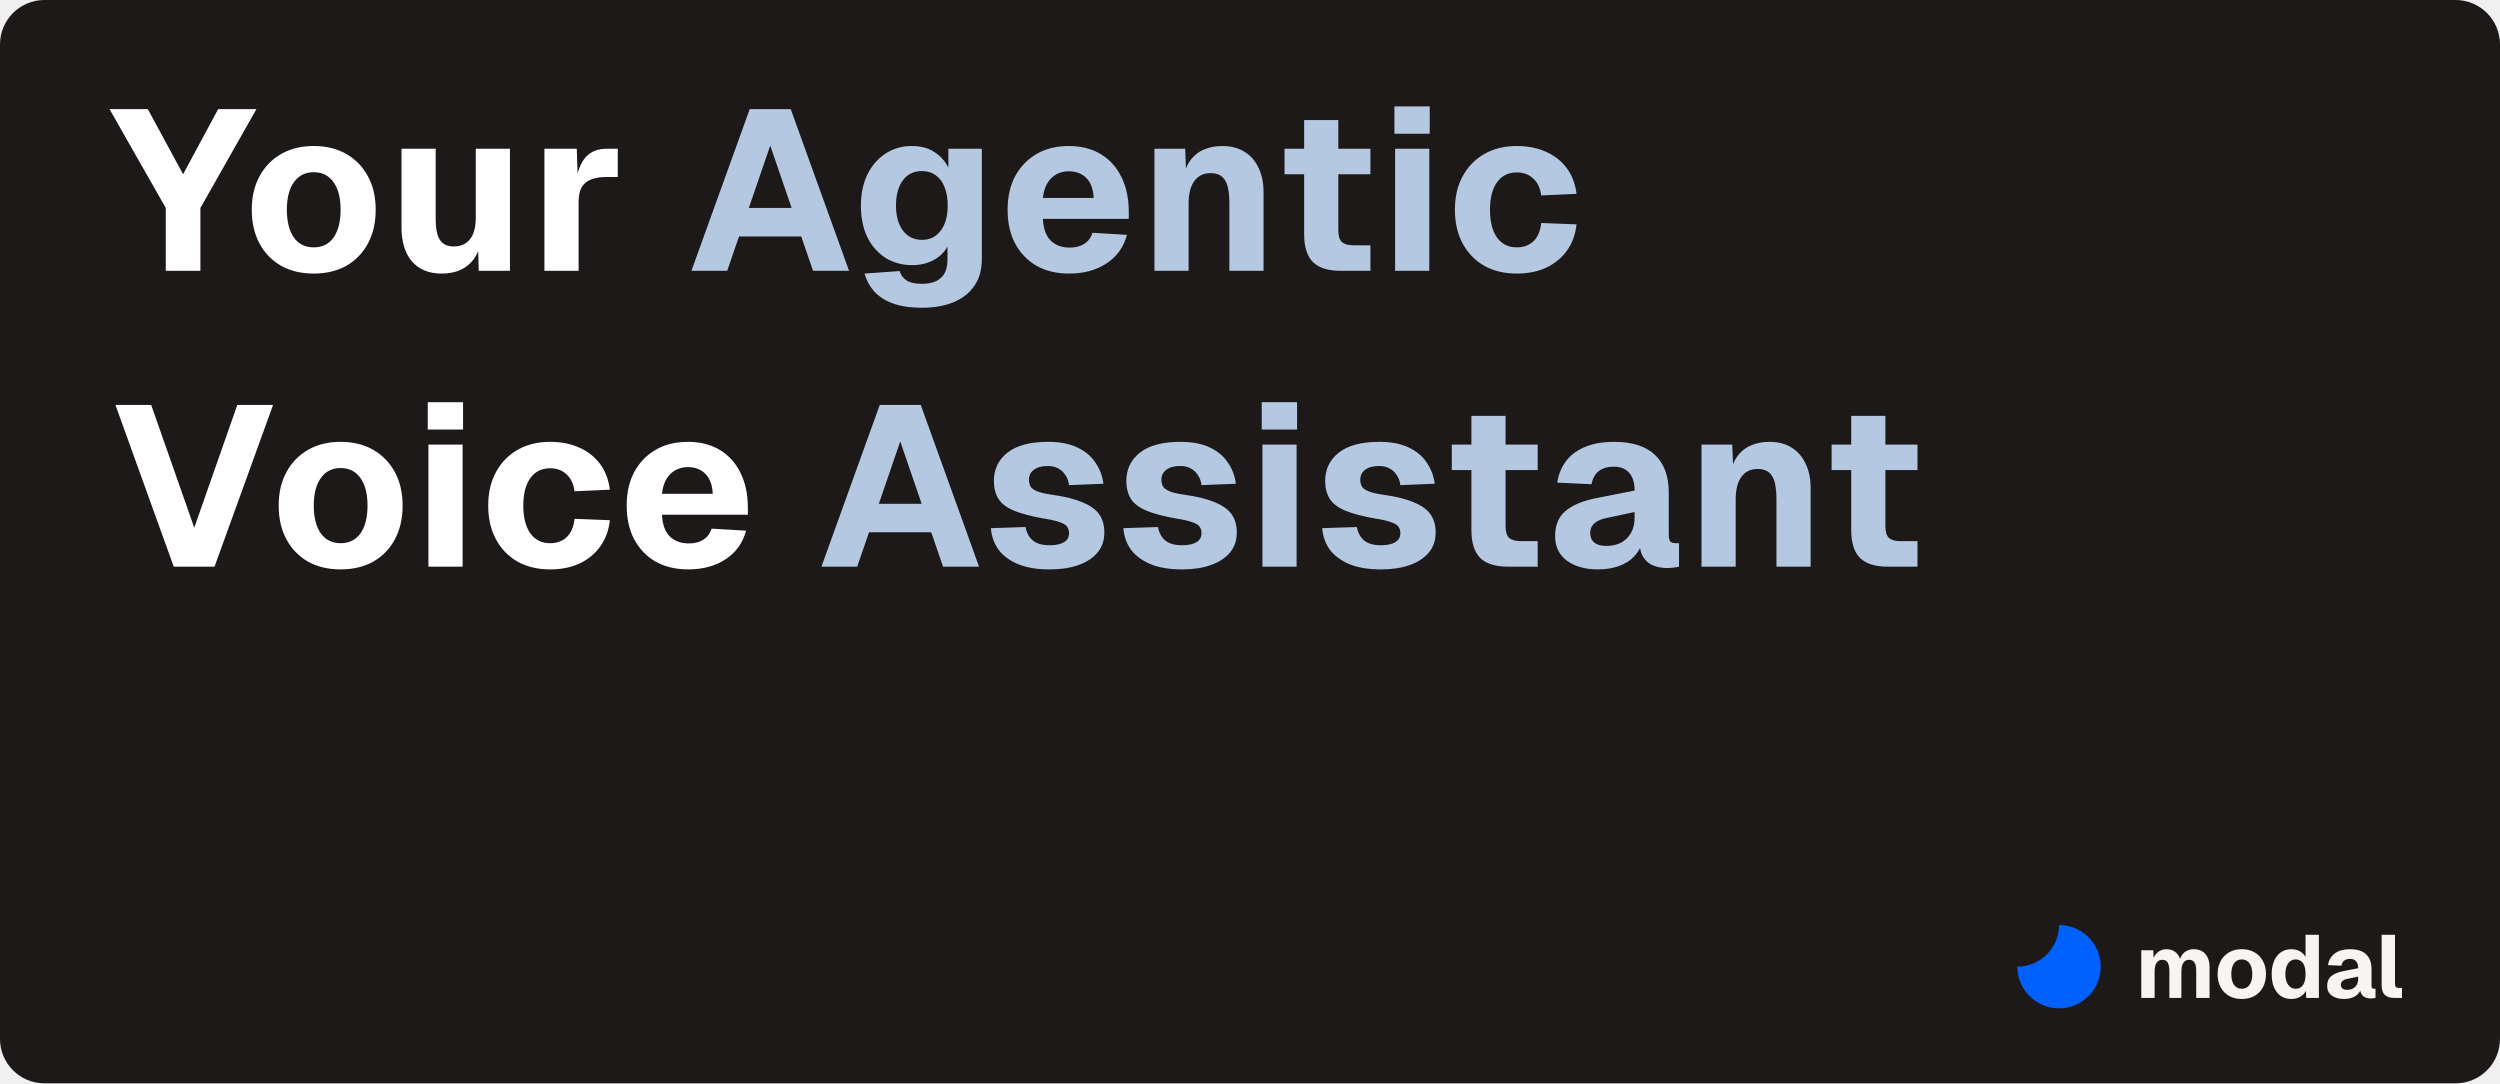
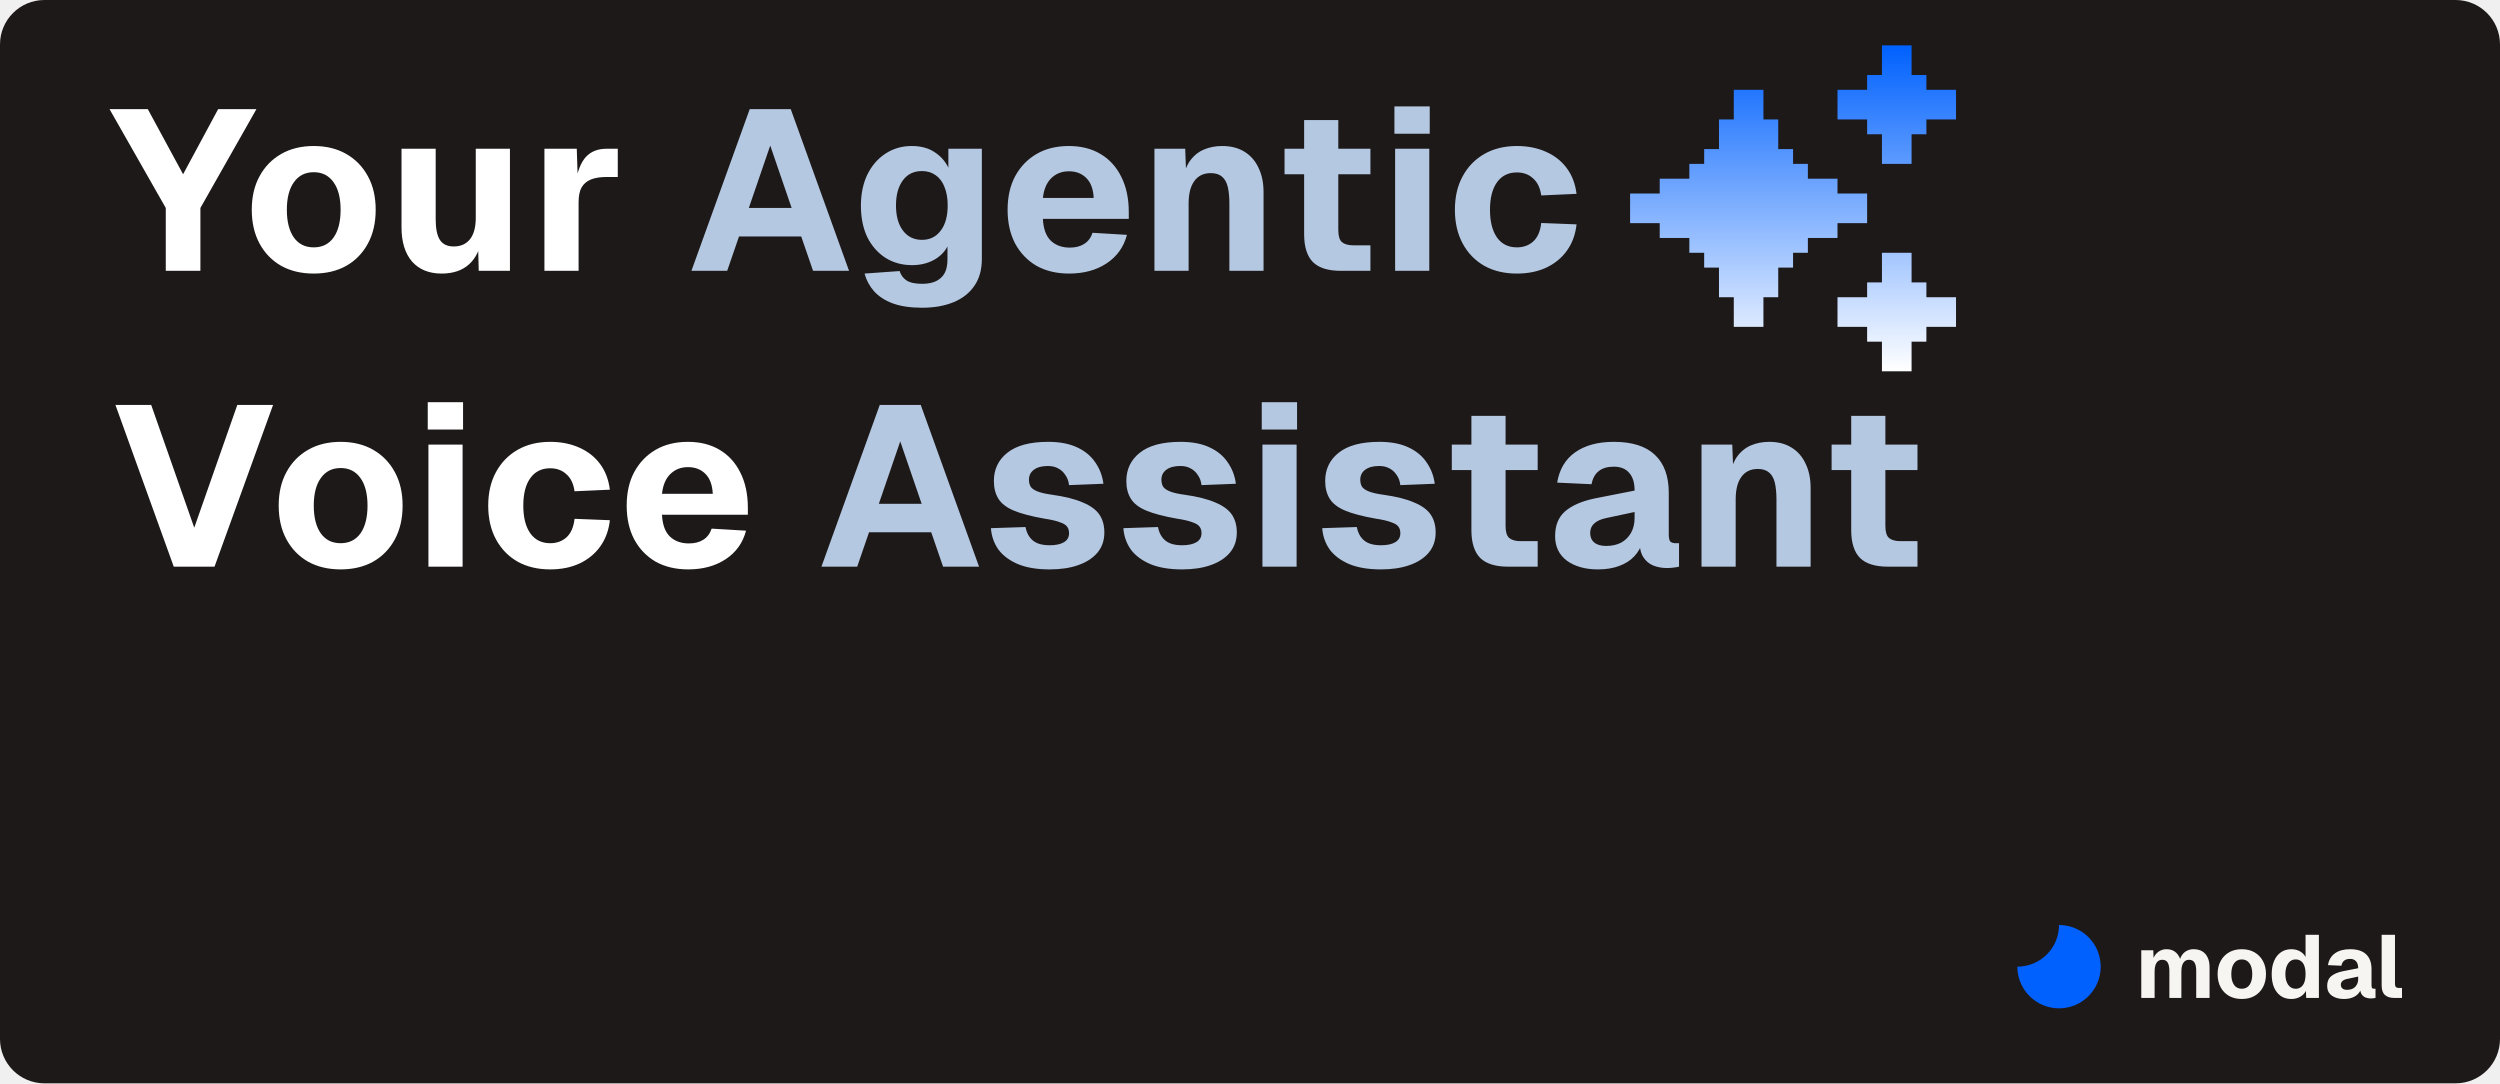
<svg xmlns="http://www.w3.org/2000/svg" width="1800" height="780" viewBox="0 0 1800 780" fill="none">
  <rect width="1800" height="780" rx="32" fill="#1E1919" />
+   <path d="M1408.33 214V235.333H1387V246H1376.33V267.333H1355V246H1344.33V235.333H1323V214H1344.33V203.333H1355V182H1376.33V203.333H1387V214H1408.33ZM1408.33 64.667V86H1387V96.667H1376.33V118H1355V96.667H1344.33V86H1323V64.667H1344.33V54H1355V32.667H1376.33V54H1387V64.667H1408.33ZM1344.33 139.333V160.667H1323V171.333H1301.67V182H1291V192.667H1280.33V214H1269.67V235.333H1248.33V214H1237.67V192.667H1227V182H1216.33V171.333H1195V160.667H1173.67V139.333H1195V128.667H1216.33V118H1227V107.333H1237.67V86H1248.33V64.667H1269.67V86H1280.33V107.333H1291V118H1301.67V128.667H1323V139.333H1344.33Z" fill="url(#paint0_linear_77_2)" />
  <path d="M119.36 195V149.736L78.852 78.56H106.404L131.824 125.464L157.08 78.56H184.632L144.288 149.736V195H119.36ZM225.886 196.968C216.92 196.968 209.103 195.109 202.434 191.392C195.764 187.565 190.571 182.208 186.854 175.32C183.136 168.432 181.278 160.341 181.278 151.048C181.278 141.755 183.136 133.719 186.854 126.94C190.571 120.052 195.764 114.695 202.434 110.868C209.103 107.041 216.92 105.128 225.886 105.128C234.851 105.128 242.668 107.041 249.338 110.868C256.007 114.695 261.2 120.052 264.918 126.94C268.635 133.719 270.494 141.755 270.494 151.048C270.494 160.341 268.635 168.432 264.918 175.32C261.2 182.208 256.007 187.565 249.338 191.392C242.668 195.109 234.851 196.968 225.886 196.968ZM225.886 178.108C232.008 178.108 236.764 175.757 240.154 171.056C243.543 166.245 245.238 159.576 245.238 151.048C245.238 142.52 243.543 135.905 240.154 131.204C236.764 126.393 232.008 123.988 225.886 123.988C219.763 123.988 215.007 126.393 211.618 131.204C208.228 135.905 206.534 142.52 206.534 151.048C206.534 159.576 208.228 166.245 211.618 171.056C215.007 175.757 219.763 178.108 225.886 178.108ZM317.955 196.968C308.88 196.968 301.774 194.071 296.635 188.276C291.606 182.372 289.091 174.172 289.091 163.676V107.096H313.691V157.936C313.691 164.715 314.73 169.689 316.807 172.86C318.884 175.921 322.164 177.452 326.647 177.452C331.676 177.452 335.558 175.757 338.291 172.368C341.134 168.869 342.555 163.676 342.555 156.788V107.096H367.155V195H344.687L344.031 169.744L347.147 170.4C345.835 179.147 342.719 185.761 337.799 190.244C332.879 194.727 326.264 196.968 317.955 196.968ZM391.988 195V107.096H415.276L416.096 132.68L414.292 132.188C415.714 123.332 418.228 116.936 421.836 113C425.444 109.064 430.419 107.096 436.76 107.096H444.796V127.432H436.76C432.168 127.432 428.396 128.033 425.444 129.236C422.492 130.439 420.251 132.352 418.72 134.976C417.299 137.6 416.588 141.153 416.588 145.636V195H391.988ZM125.1 408L83.116 291.56H108.864L139.86 379.956L170.856 291.56H196.604L154.456 408H125.1ZM245.265 409.968C236.299 409.968 228.482 408.109 221.813 404.392C215.143 400.565 209.95 395.208 206.233 388.32C202.515 381.432 200.657 373.341 200.657 364.048C200.657 354.755 202.515 346.719 206.233 339.94C209.95 333.052 215.143 327.695 221.813 323.868C228.482 320.041 236.299 318.128 245.265 318.128C254.23 318.128 262.047 320.041 268.717 323.868C275.386 327.695 280.579 333.052 284.297 339.94C288.014 346.719 289.873 354.755 289.873 364.048C289.873 373.341 288.014 381.432 284.297 388.32C280.579 395.208 275.386 400.565 268.717 404.392C262.047 408.109 254.23 409.968 245.265 409.968ZM245.265 391.108C251.387 391.108 256.143 388.757 259.533 384.056C262.922 379.245 264.617 372.576 264.617 364.048C264.617 355.52 262.922 348.905 259.533 344.204C256.143 339.393 251.387 336.988 245.265 336.988C239.142 336.988 234.386 339.393 230.997 344.204C227.607 348.905 225.913 355.52 225.913 364.048C225.913 372.576 227.607 379.245 230.997 384.056C234.386 388.757 239.142 391.108 245.265 391.108ZM308.47 408V320.096H333.07V408H308.47ZM307.978 309.272V289.592H333.398V309.272H307.978ZM396.125 409.968C387.16 409.968 379.343 408.109 372.673 404.392C366.004 400.565 360.811 395.208 357.093 388.32C353.376 381.432 351.517 373.341 351.517 364.048C351.517 354.755 353.376 346.719 357.093 339.94C360.811 333.052 366.004 327.695 372.673 323.868C379.343 320.041 387.16 318.128 396.125 318.128C403.888 318.128 410.831 319.495 416.953 322.228C423.185 324.961 428.215 328.897 432.041 334.036C435.868 339.175 438.219 345.352 439.093 352.568L413.673 353.716C412.908 348.249 410.94 344.149 407.769 341.416C404.708 338.573 400.827 337.152 396.125 337.152C390.003 337.152 385.247 339.503 381.857 344.204C378.468 348.905 376.773 355.52 376.773 364.048C376.773 372.576 378.468 379.245 381.857 384.056C385.247 388.757 390.003 391.108 396.125 391.108C400.827 391.108 404.763 389.687 407.933 386.844C411.104 383.892 413.017 379.464 413.673 373.56L439.093 374.544C438.328 381.76 436.032 388.047 432.205 393.404C428.488 398.652 423.513 402.752 417.281 405.704C411.159 408.547 404.107 409.968 396.125 409.968ZM495.491 409.968C486.526 409.968 478.709 408.109 472.039 404.392C465.479 400.565 460.341 395.208 456.623 388.32C453.015 381.432 451.211 373.341 451.211 364.048C451.211 354.755 453.015 346.719 456.623 339.94C460.341 333.052 465.479 327.695 472.039 323.868C478.599 320.041 486.362 318.128 495.327 318.128C504.074 318.128 511.673 320.041 518.123 323.868C524.574 327.695 529.549 333.161 533.047 340.268C536.655 347.375 538.459 355.848 538.459 365.688V370.608H476.631C476.959 377.605 478.818 382.799 482.207 386.188C485.706 389.577 490.298 391.272 495.983 391.272C500.138 391.272 503.582 390.397 506.315 388.648C509.158 386.899 511.181 384.22 512.383 380.612L537.147 382.088C534.851 390.835 529.986 397.668 522.551 402.588C515.117 407.508 506.097 409.968 495.491 409.968ZM476.631 355.52H513.203C512.875 349.069 511.071 344.259 507.791 341.088C504.621 337.917 500.466 336.332 495.327 336.332C490.189 336.332 485.925 338.027 482.535 341.416C479.255 344.696 477.287 349.397 476.631 355.52Z" fill="white" />
  <path d="M497.825 195L539.809 78.56H569.329L611.313 195H585.401L576.873 170.236H532.101L523.573 195H497.825ZM539.153 149.736H569.985L554.569 104.8L539.153 149.736ZM663.966 221.568C655.547 221.568 648.495 220.529 642.81 218.452C637.234 216.375 632.751 213.477 629.362 209.76C626.082 206.043 623.786 201.779 622.474 196.968L647.73 195.164C648.604 198.007 650.244 200.248 652.65 201.888C655.164 203.528 658.936 204.348 663.966 204.348C669.87 204.348 674.352 202.927 677.414 200.084C680.584 197.351 682.17 192.923 682.17 186.8V177.452C680.092 181.497 676.758 184.777 672.166 187.292C667.574 189.697 662.435 190.9 656.75 190.9C649.534 190.9 643.138 189.151 637.562 185.652C631.986 182.044 627.612 177.069 624.442 170.728C621.38 164.277 619.85 156.733 619.85 148.096C619.85 139.677 621.38 132.243 624.442 125.792C627.612 119.341 631.931 114.312 637.398 110.704C642.974 106.987 649.315 105.128 656.422 105.128C662.872 105.128 668.284 106.549 672.658 109.392C677.14 112.235 680.53 116.007 682.826 120.708V107.096H706.934V186.308C706.934 194.18 705.13 200.685 701.522 205.824C697.914 211.072 692.884 215.008 686.434 217.632C679.983 220.256 672.494 221.568 663.966 221.568ZM663.802 172.696C669.487 172.696 673.97 170.509 677.25 166.136C680.639 161.763 682.334 155.695 682.334 147.932C682.334 142.793 681.568 138.365 680.038 134.648C678.616 130.931 676.484 128.088 673.642 126.12C670.908 124.152 667.628 123.168 663.802 123.168C657.898 123.168 653.306 125.409 650.026 129.892C646.746 134.375 645.106 140.388 645.106 147.932C645.106 155.585 646.8 161.653 650.19 166.136C653.579 170.509 658.116 172.696 663.802 172.696ZM769.749 196.968C760.784 196.968 752.967 195.109 746.297 191.392C739.737 187.565 734.599 182.208 730.881 175.32C727.273 168.432 725.469 160.341 725.469 151.048C725.469 141.755 727.273 133.719 730.881 126.94C734.599 120.052 739.737 114.695 746.297 110.868C752.857 107.041 760.62 105.128 769.585 105.128C778.332 105.128 785.931 107.041 792.381 110.868C798.832 114.695 803.807 120.161 807.305 127.268C810.913 134.375 812.717 142.848 812.717 152.688V157.608H750.889C751.217 164.605 753.076 169.799 756.465 173.188C759.964 176.577 764.556 178.272 770.241 178.272C774.396 178.272 777.84 177.397 780.573 175.648C783.416 173.899 785.439 171.22 786.641 167.612L811.405 169.088C809.109 177.835 804.244 184.668 796.809 189.588C789.375 194.508 780.355 196.968 769.749 196.968ZM750.889 142.52H787.461C787.133 136.069 785.329 131.259 782.049 128.088C778.879 124.917 774.724 123.332 769.585 123.332C764.447 123.332 760.183 125.027 756.793 128.416C753.513 131.696 751.545 136.397 750.889 142.52ZM831.201 195V107.096H853.341L854.325 132.844L851.209 132.024C852.083 125.464 853.833 120.216 856.457 116.28C859.19 112.344 862.579 109.501 866.625 107.752C870.67 106.003 875.098 105.128 879.909 105.128C886.25 105.128 891.607 106.495 895.981 109.228C900.463 111.961 903.853 115.843 906.149 120.872C908.554 125.792 909.757 131.641 909.757 138.42V195H885.157V146.62C885.157 141.919 884.774 137.928 884.009 134.648C883.243 131.368 881.877 128.908 879.909 127.268C877.941 125.519 875.207 124.644 871.709 124.644C866.57 124.644 862.634 126.557 859.901 130.384C857.167 134.101 855.801 139.513 855.801 146.62V195H831.201ZM965.381 195C956.306 195 949.637 192.923 945.373 188.768C941.109 184.504 938.977 177.78 938.977 168.596V86.432H963.577V165.644C963.577 169.908 964.452 172.805 966.201 174.336C968.06 175.867 970.793 176.632 974.401 176.632H986.701V195H965.381ZM924.873 125.464V107.096H986.701V125.464H924.873ZM1004.48 195V107.096H1029.08V195H1004.48ZM1003.99 96.272V76.592H1029.41V96.272H1003.99ZM1092.14 196.968C1083.17 196.968 1075.36 195.109 1068.69 191.392C1062.02 187.565 1056.82 182.208 1053.11 175.32C1049.39 168.432 1047.53 160.341 1047.53 151.048C1047.53 141.755 1049.39 133.719 1053.11 126.94C1056.82 120.052 1062.02 114.695 1068.69 110.868C1075.36 107.041 1083.17 105.128 1092.14 105.128C1099.9 105.128 1106.84 106.495 1112.97 109.228C1119.2 111.961 1124.23 115.897 1128.05 121.036C1131.88 126.175 1134.23 132.352 1135.11 139.568L1109.69 140.716C1108.92 135.249 1106.95 131.149 1103.78 128.416C1100.72 125.573 1096.84 124.152 1092.14 124.152C1086.02 124.152 1081.26 126.503 1077.87 131.204C1074.48 135.905 1072.79 142.52 1072.79 151.048C1072.79 159.576 1074.48 166.245 1077.87 171.056C1081.26 175.757 1086.02 178.108 1092.14 178.108C1096.84 178.108 1100.78 176.687 1103.95 173.844C1107.12 170.892 1109.03 166.464 1109.69 160.56L1135.11 161.544C1134.34 168.76 1132.05 175.047 1128.22 180.404C1124.5 185.652 1119.53 189.752 1113.29 192.704C1107.17 195.547 1100.12 196.968 1092.14 196.968ZM591.433 408L633.417 291.56H662.937L704.921 408H679.009L670.481 383.236H625.709L617.181 408H591.433ZM632.761 362.736H663.593L648.177 317.8L632.761 362.736ZM755.77 409.968C746.695 409.968 739.096 408.711 732.974 406.196C726.851 403.572 722.15 400.073 718.87 395.7C715.699 391.217 713.895 386.079 713.458 380.284L738.386 379.464C739.151 383.619 740.9 386.844 743.634 389.14C746.367 391.436 750.412 392.584 755.77 392.584C760.143 392.584 763.532 391.873 765.938 390.452C768.452 389.031 769.71 386.844 769.71 383.892C769.71 382.033 769.272 380.503 768.398 379.3C767.523 377.988 765.774 376.895 763.15 376.02C760.635 375.036 756.863 374.161 751.834 373.396C742.54 371.756 735.27 369.843 730.022 367.656C724.774 365.469 721.056 362.627 718.87 359.128C716.683 355.629 715.59 351.365 715.59 346.336C715.59 337.917 718.815 331.139 725.266 326C731.826 320.752 741.611 318.128 754.622 318.128C762.931 318.128 769.874 319.44 775.45 322.064C781.135 324.688 785.508 328.296 788.57 332.888C791.74 337.371 793.708 342.509 794.474 348.304L769.71 349.288C769.382 346.445 768.507 344.04 767.086 342.072C765.774 339.995 764.079 338.409 762.002 337.316C759.924 336.113 757.41 335.512 754.458 335.512C750.084 335.512 746.695 336.441 744.29 338.3C741.994 340.049 740.846 342.4 740.846 345.352C740.846 347.539 741.338 349.343 742.322 350.764C743.415 352.076 745.164 353.169 747.57 354.044C749.975 354.919 753.2 355.629 757.246 356.176C766.648 357.488 774.083 359.347 779.55 361.752C785.126 364.048 789.116 366.945 791.522 370.444C793.927 373.943 795.13 378.261 795.13 383.4C795.13 389.085 793.49 393.896 790.21 397.832C786.93 401.768 782.338 404.775 776.434 406.852C770.639 408.929 763.751 409.968 755.77 409.968ZM851.14 409.968C842.065 409.968 834.466 408.711 828.344 406.196C822.221 403.572 817.52 400.073 814.24 395.7C811.069 391.217 809.265 386.079 808.828 380.284L833.756 379.464C834.521 383.619 836.27 386.844 839.004 389.14C841.737 391.436 845.782 392.584 851.14 392.584C855.513 392.584 858.902 391.873 861.308 390.452C863.822 389.031 865.08 386.844 865.08 383.892C865.08 382.033 864.642 380.503 863.768 379.3C862.893 377.988 861.144 376.895 858.52 376.02C856.005 375.036 852.233 374.161 847.204 373.396C837.91 371.756 830.64 369.843 825.392 367.656C820.144 365.469 816.426 362.627 814.24 359.128C812.053 355.629 810.96 351.365 810.96 346.336C810.96 337.917 814.185 331.139 820.636 326C827.196 320.752 836.981 318.128 849.992 318.128C858.301 318.128 865.244 319.44 870.82 322.064C876.505 324.688 880.878 328.296 883.94 332.888C887.11 337.371 889.078 342.509 889.844 348.304L865.08 349.288C864.752 346.445 863.877 344.04 862.456 342.072C861.144 339.995 859.449 338.409 857.372 337.316C855.294 336.113 852.78 335.512 849.828 335.512C845.454 335.512 842.065 336.441 839.66 338.3C837.364 340.049 836.216 342.4 836.216 345.352C836.216 347.539 836.708 349.343 837.692 350.764C838.785 352.076 840.534 353.169 842.94 354.044C845.345 354.919 848.57 355.629 852.616 356.176C862.018 357.488 869.453 359.347 874.92 361.752C880.496 364.048 884.486 366.945 886.892 370.444C889.297 373.943 890.5 378.261 890.5 383.4C890.5 389.085 888.86 393.896 885.58 397.832C882.3 401.768 877.708 404.775 871.804 406.852C866.009 408.929 859.121 409.968 851.14 409.968ZM908.953 408V320.096H933.553V408H908.953ZM908.461 309.272V289.592H933.881V309.272H908.461ZM994.313 409.968C985.238 409.968 977.639 408.711 971.517 406.196C965.394 403.572 960.693 400.073 957.413 395.7C954.242 391.217 952.438 386.079 952.001 380.284L976.929 379.464C977.694 383.619 979.443 386.844 982.177 389.14C984.91 391.436 988.955 392.584 994.313 392.584C998.686 392.584 1002.08 391.873 1004.48 390.452C1007 389.031 1008.25 386.844 1008.25 383.892C1008.25 382.033 1007.82 380.503 1006.94 379.3C1006.07 377.988 1004.32 376.895 1001.69 376.02C999.178 375.036 995.406 374.161 990.377 373.396C981.083 371.756 973.813 369.843 968.565 367.656C963.317 365.469 959.599 362.627 957.413 359.128C955.226 355.629 954.133 351.365 954.133 346.336C954.133 337.917 957.358 331.139 963.809 326C970.369 320.752 980.154 318.128 993.165 318.128C1001.47 318.128 1008.42 319.44 1013.99 322.064C1019.68 324.688 1024.05 328.296 1027.11 332.888C1030.28 337.371 1032.25 342.509 1033.02 348.304L1008.25 349.288C1007.92 346.445 1007.05 344.04 1005.63 342.072C1004.32 339.995 1002.62 338.409 1000.54 337.316C998.467 336.113 995.953 335.512 993.001 335.512C988.627 335.512 985.238 336.441 982.833 338.3C980.537 340.049 979.389 342.4 979.389 345.352C979.389 347.539 979.881 349.343 980.865 350.764C981.958 352.076 983.707 353.169 986.113 354.044C988.518 354.919 991.743 355.629 995.789 356.176C1005.19 357.488 1012.63 359.347 1018.09 361.752C1023.67 364.048 1027.66 366.945 1030.06 370.444C1032.47 373.943 1033.67 378.261 1033.67 383.4C1033.67 389.085 1032.03 393.896 1028.75 397.832C1025.47 401.768 1020.88 404.775 1014.98 406.852C1009.18 408.929 1002.29 409.968 994.313 409.968ZM1085.81 408C1076.74 408 1070.07 405.923 1065.8 401.768C1061.54 397.504 1059.41 390.78 1059.41 381.596V299.432H1084.01V378.644C1084.01 382.908 1084.88 385.805 1086.63 387.336C1088.49 388.867 1091.22 389.632 1094.83 389.632H1107.13V408H1085.81ZM1045.3 338.464V320.096H1107.13V338.464H1045.3ZM1150.51 409.968C1141.44 409.968 1134 407.891 1128.21 403.736C1122.52 399.472 1119.68 393.568 1119.68 386.024C1119.68 378.261 1122.08 372.303 1126.89 368.148C1131.81 363.884 1139.03 360.768 1148.54 358.8L1176.91 353.224C1176.91 347.539 1175.6 343.275 1172.98 340.432C1170.46 337.48 1166.8 336.004 1161.99 336.004C1157.29 336.004 1153.63 337.097 1151 339.284C1148.38 341.361 1146.68 344.477 1145.92 348.632L1121.15 347.484C1122.79 337.863 1127.11 330.592 1134.11 325.672C1141.22 320.643 1150.51 318.128 1161.99 318.128C1175.11 318.128 1184.95 321.244 1191.51 327.476C1198.18 333.708 1201.51 342.837 1201.51 354.864V384.876C1201.51 387.391 1201.9 389.085 1202.66 389.96C1203.54 390.725 1204.79 391.108 1206.43 391.108H1208.89V408C1208.13 408.219 1206.87 408.437 1205.12 408.656C1203.48 408.875 1201.84 408.984 1200.2 408.984C1196.7 408.984 1193.42 408.383 1190.36 407.18C1187.41 405.977 1185 403.955 1183.15 401.112C1181.29 398.16 1180.36 394.005 1180.36 388.648L1182.49 390.288C1181.4 394.224 1179.43 397.668 1176.59 400.62C1173.85 403.572 1170.24 405.868 1165.76 407.508C1161.39 409.148 1156.3 409.968 1150.51 409.968ZM1156.41 393.076C1160.46 393.076 1164.01 392.311 1167.07 390.78C1170.14 389.14 1172.54 386.789 1174.29 383.728C1176.04 380.667 1176.91 377.059 1176.91 372.904V368.64L1156.91 372.904C1152.97 373.669 1149.96 374.981 1147.89 376.84C1145.92 378.589 1144.93 380.885 1144.93 383.728C1144.93 386.68 1145.92 388.976 1147.89 390.616C1149.85 392.256 1152.7 393.076 1156.41 393.076ZM1225.09 408V320.096H1247.23L1248.21 345.844L1245.1 345.024C1245.97 338.464 1247.72 333.216 1250.35 329.28C1253.08 325.344 1256.47 322.501 1260.51 320.752C1264.56 319.003 1268.99 318.128 1273.8 318.128C1280.14 318.128 1285.5 319.495 1289.87 322.228C1294.35 324.961 1297.74 328.843 1300.04 333.872C1302.44 338.792 1303.65 344.641 1303.65 351.42V408H1279.05V359.62C1279.05 354.919 1278.66 350.928 1277.9 347.648C1277.13 344.368 1275.77 341.908 1273.8 340.268C1271.83 338.519 1269.1 337.644 1265.6 337.644C1260.46 337.644 1256.52 339.557 1253.79 343.384C1251.06 347.101 1249.69 352.513 1249.69 359.62V408H1225.09ZM1359.27 408C1350.19 408 1343.53 405.923 1339.26 401.768C1335 397.504 1332.87 390.78 1332.87 381.596V299.432H1357.47V378.644C1357.47 382.908 1358.34 385.805 1360.09 387.336C1361.95 388.867 1364.68 389.632 1368.29 389.632H1380.59V408H1359.27ZM1318.76 338.464V320.096H1380.59V338.464H1318.76Z" fill="#B4C8E1" />
  <path d="M1482.5 726C1466.19 726 1452.92 712.985 1452.51 696.774L1452.5 696C1469.07 696 1482.5 682.569 1482.5 666L1483.27 666.01C1499.49 666.421 1512.5 679.69 1512.5 696C1512.5 712.569 1499.07 726 1482.5 726Z" fill="#0061FE" />
  <path d="M1541.72 718.5V684.196H1550.36L1550.68 692.452L1549.79 692.068C1550.26 690.233 1550.96 688.676 1551.9 687.396C1552.88 686.116 1554.05 685.135 1555.42 684.452C1556.79 683.769 1558.28 683.428 1559.9 683.428C1562.76 683.428 1565.06 684.26 1566.81 685.924C1568.6 687.588 1569.76 689.828 1570.27 692.644L1569.05 692.708C1569.44 690.703 1570.1 689.017 1571.04 687.652C1572.02 686.244 1573.21 685.199 1574.62 684.516C1576.03 683.791 1577.61 683.428 1579.36 683.428C1581.75 683.428 1583.79 683.919 1585.5 684.9C1587.21 685.881 1588.53 687.353 1589.47 689.316C1590.41 691.236 1590.88 693.604 1590.88 696.42V718.5H1581.28V699.108C1581.28 696.42 1580.87 694.415 1580.06 693.092C1579.25 691.727 1577.93 691.044 1576.09 691.044C1574.94 691.044 1573.96 691.364 1573.15 692.004C1572.34 692.644 1571.7 693.583 1571.23 694.82C1570.8 696.015 1570.59 697.487 1570.59 699.236V718.5H1561.95V699.236C1561.95 696.591 1561.56 694.564 1560.8 693.156C1560.03 691.748 1558.71 691.044 1556.83 691.044C1555.68 691.044 1554.67 691.364 1553.82 692.004C1553.01 692.644 1552.39 693.583 1551.96 694.82C1551.54 696.057 1551.32 697.529 1551.32 699.236V718.5H1541.72ZM1614.09 719.268C1610.59 719.268 1607.54 718.543 1604.94 717.092C1602.33 715.599 1600.31 713.508 1598.86 710.82C1597.41 708.132 1596.68 704.975 1596.68 701.348C1596.68 697.721 1597.41 694.585 1598.86 691.94C1600.31 689.252 1602.33 687.161 1604.94 685.668C1607.54 684.175 1610.59 683.428 1614.09 683.428C1617.59 683.428 1620.64 684.175 1623.24 685.668C1625.84 687.161 1627.87 689.252 1629.32 691.94C1630.77 694.585 1631.5 697.721 1631.5 701.348C1631.5 704.975 1630.77 708.132 1629.32 710.82C1627.87 713.508 1625.84 715.599 1623.24 717.092C1620.64 718.543 1617.59 719.268 1614.09 719.268ZM1614.09 711.908C1616.48 711.908 1618.33 710.991 1619.66 709.156C1620.98 707.279 1621.64 704.676 1621.64 701.348C1621.64 698.02 1620.98 695.439 1619.66 693.604C1618.33 691.727 1616.48 690.788 1614.09 690.788C1611.7 690.788 1609.84 691.727 1608.52 693.604C1607.2 695.439 1606.54 698.02 1606.54 701.348C1606.54 704.676 1607.2 707.279 1608.52 709.156C1609.84 710.991 1611.7 711.908 1614.09 711.908ZM1649.7 719.268C1646.8 719.268 1644.28 718.543 1642.15 717.092C1640.06 715.599 1638.43 713.529 1637.28 710.884C1636.17 708.196 1635.62 705.017 1635.62 701.348C1635.62 697.679 1636.19 694.521 1637.35 691.876C1638.5 689.188 1640.12 687.119 1642.21 685.668C1644.34 684.175 1646.84 683.428 1649.7 683.428C1652.13 683.428 1654.22 683.94 1655.97 684.964C1657.76 685.945 1659.11 687.311 1660 689.06V673.06H1669.6V718.5H1660.45L1660.26 713.444C1659.32 715.279 1657.91 716.708 1656.03 717.732C1654.2 718.756 1652.09 719.268 1649.7 719.268ZM1652.83 711.908C1654.37 711.908 1655.67 711.503 1656.74 710.692C1657.8 709.881 1658.62 708.708 1659.17 707.172C1659.72 705.593 1660 703.652 1660 701.348C1660 699.001 1659.72 697.06 1659.17 695.524C1658.62 693.945 1657.8 692.772 1656.74 692.004C1655.67 691.193 1654.37 690.788 1652.83 690.788C1650.57 690.788 1648.78 691.748 1647.46 693.668C1646.14 695.545 1645.47 698.105 1645.47 701.348C1645.47 704.548 1646.14 707.108 1647.46 709.028C1648.82 710.948 1650.62 711.908 1652.83 711.908ZM1687.59 719.268C1684.05 719.268 1681.14 718.457 1678.88 716.836C1676.66 715.172 1675.56 712.868 1675.56 709.924C1675.56 706.895 1676.49 704.569 1678.37 702.948C1680.29 701.284 1683.11 700.068 1686.82 699.3L1697.89 697.124C1697.89 694.905 1697.38 693.241 1696.36 692.132C1695.37 690.98 1693.94 690.404 1692.07 690.404C1690.23 690.404 1688.8 690.831 1687.78 691.684C1686.76 692.495 1686.09 693.711 1685.8 695.332L1676.13 694.884C1676.77 691.129 1678.46 688.292 1681.19 686.372C1683.96 684.409 1687.59 683.428 1692.07 683.428C1697.19 683.428 1701.03 684.644 1703.59 687.076C1706.19 689.508 1707.49 693.071 1707.49 697.764V709.476C1707.49 710.457 1707.64 711.119 1707.94 711.46C1708.28 711.759 1708.77 711.908 1709.41 711.908H1710.37V718.5C1710.07 718.585 1709.58 718.671 1708.9 718.756C1708.26 718.841 1707.62 718.884 1706.98 718.884C1705.61 718.884 1704.33 718.649 1703.14 718.18C1701.99 717.711 1701.05 716.921 1700.32 715.812C1699.6 714.66 1699.24 713.039 1699.24 710.948L1700.07 711.588C1699.64 713.124 1698.87 714.468 1697.76 715.62C1696.7 716.772 1695.29 717.668 1693.54 718.308C1691.83 718.948 1689.85 719.268 1687.59 719.268ZM1689.89 712.676C1691.47 712.676 1692.86 712.377 1694.05 711.78C1695.25 711.14 1696.18 710.223 1696.87 709.028C1697.55 707.833 1697.89 706.425 1697.89 704.804V703.14L1690.08 704.804C1688.55 705.103 1687.37 705.615 1686.56 706.34C1685.8 707.023 1685.41 707.919 1685.41 709.028C1685.41 710.18 1685.8 711.076 1686.56 711.716C1687.33 712.356 1688.44 712.676 1689.89 712.676ZM1723.75 718.5C1720.93 718.5 1718.73 717.796 1717.15 716.388C1715.58 714.98 1714.79 712.697 1714.79 709.54V673.06H1724.39V708.516C1724.39 709.54 1724.62 710.265 1725.09 710.692C1725.56 711.119 1726.24 711.332 1727.14 711.332H1729.44V718.5H1723.75Z" fill="#F7F5F2" />
+   <defs>
+     <linearGradient id="paint0_linear_77_2" x1="1291" y1="32.667" x2="1291" y2="267.333" gradientUnits="userSpaceOnUse">
+       <stop stop-color="#0061FE" />
+       <stop offset="1" stop-color="white" />
+     </linearGradient>
+   </defs>
</svg>
